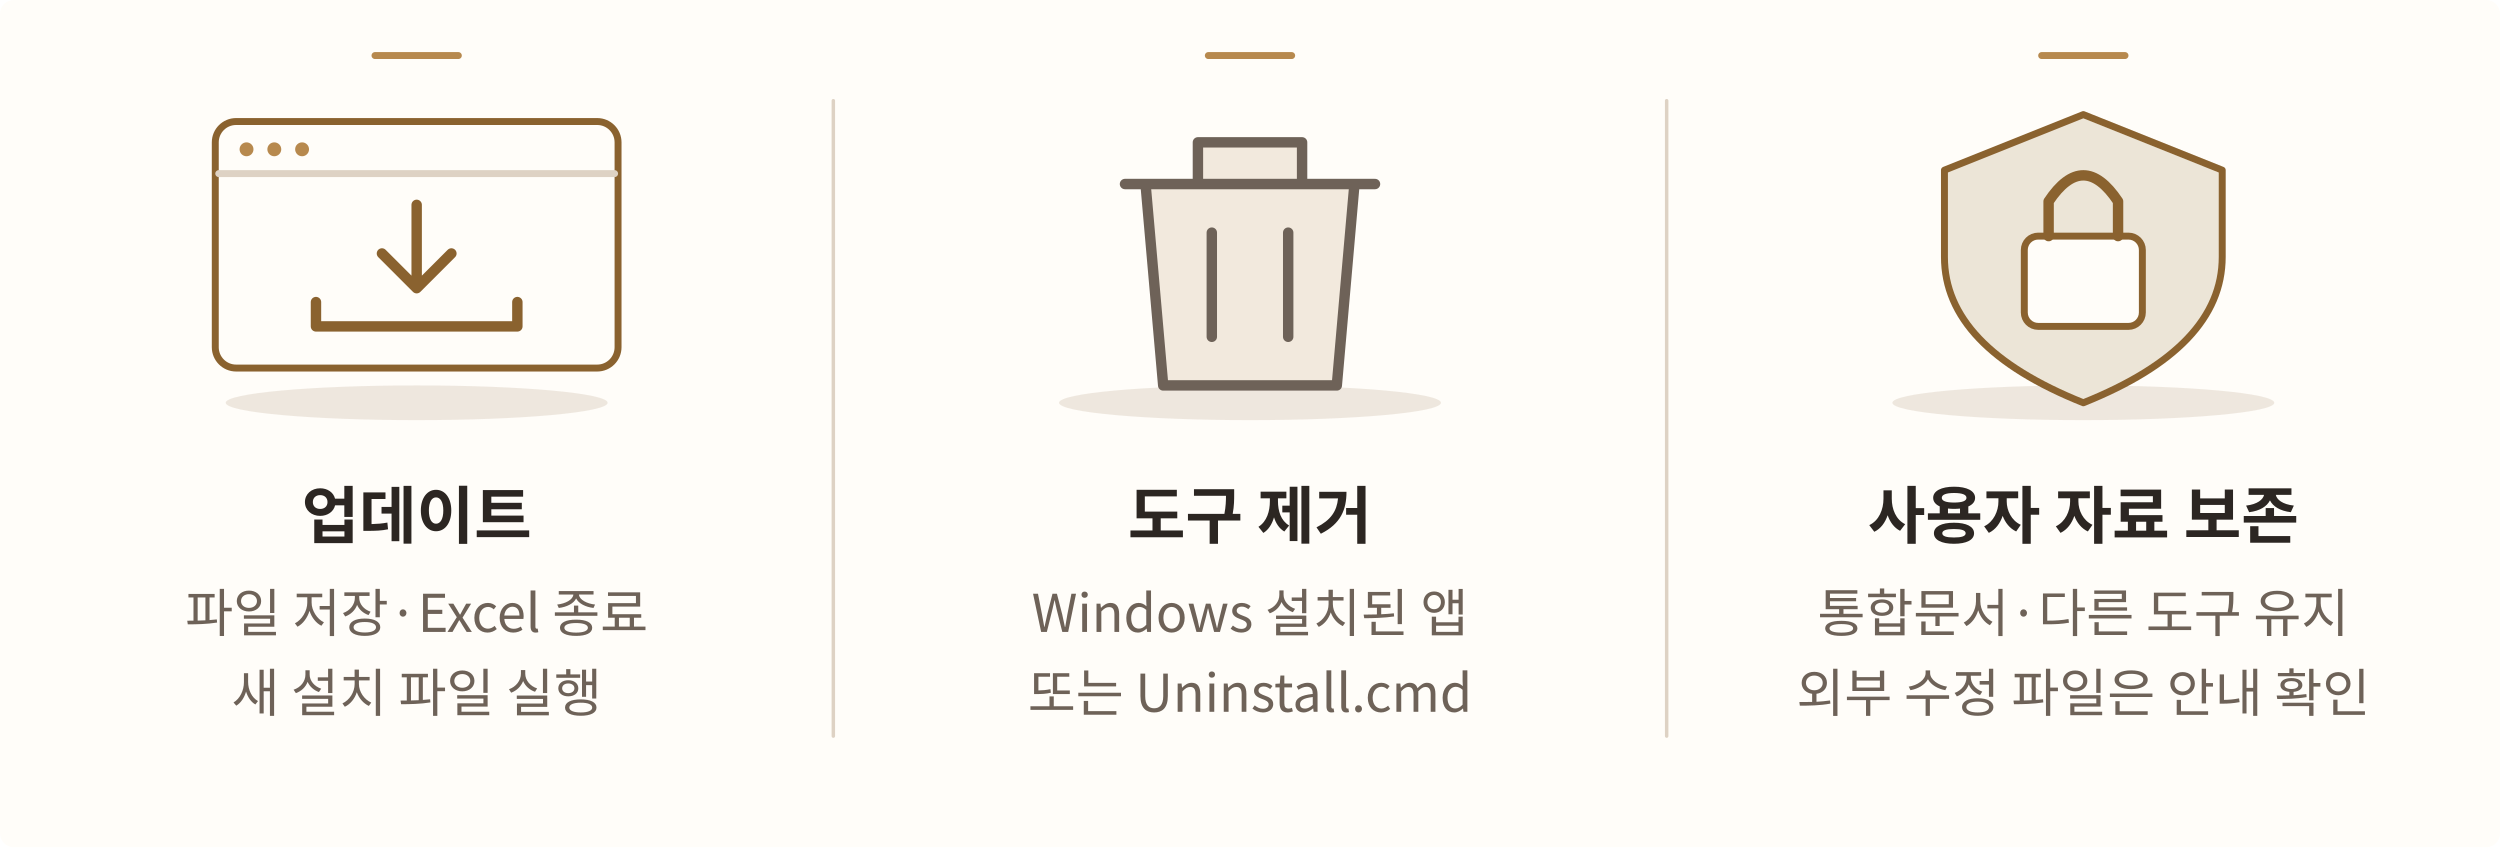
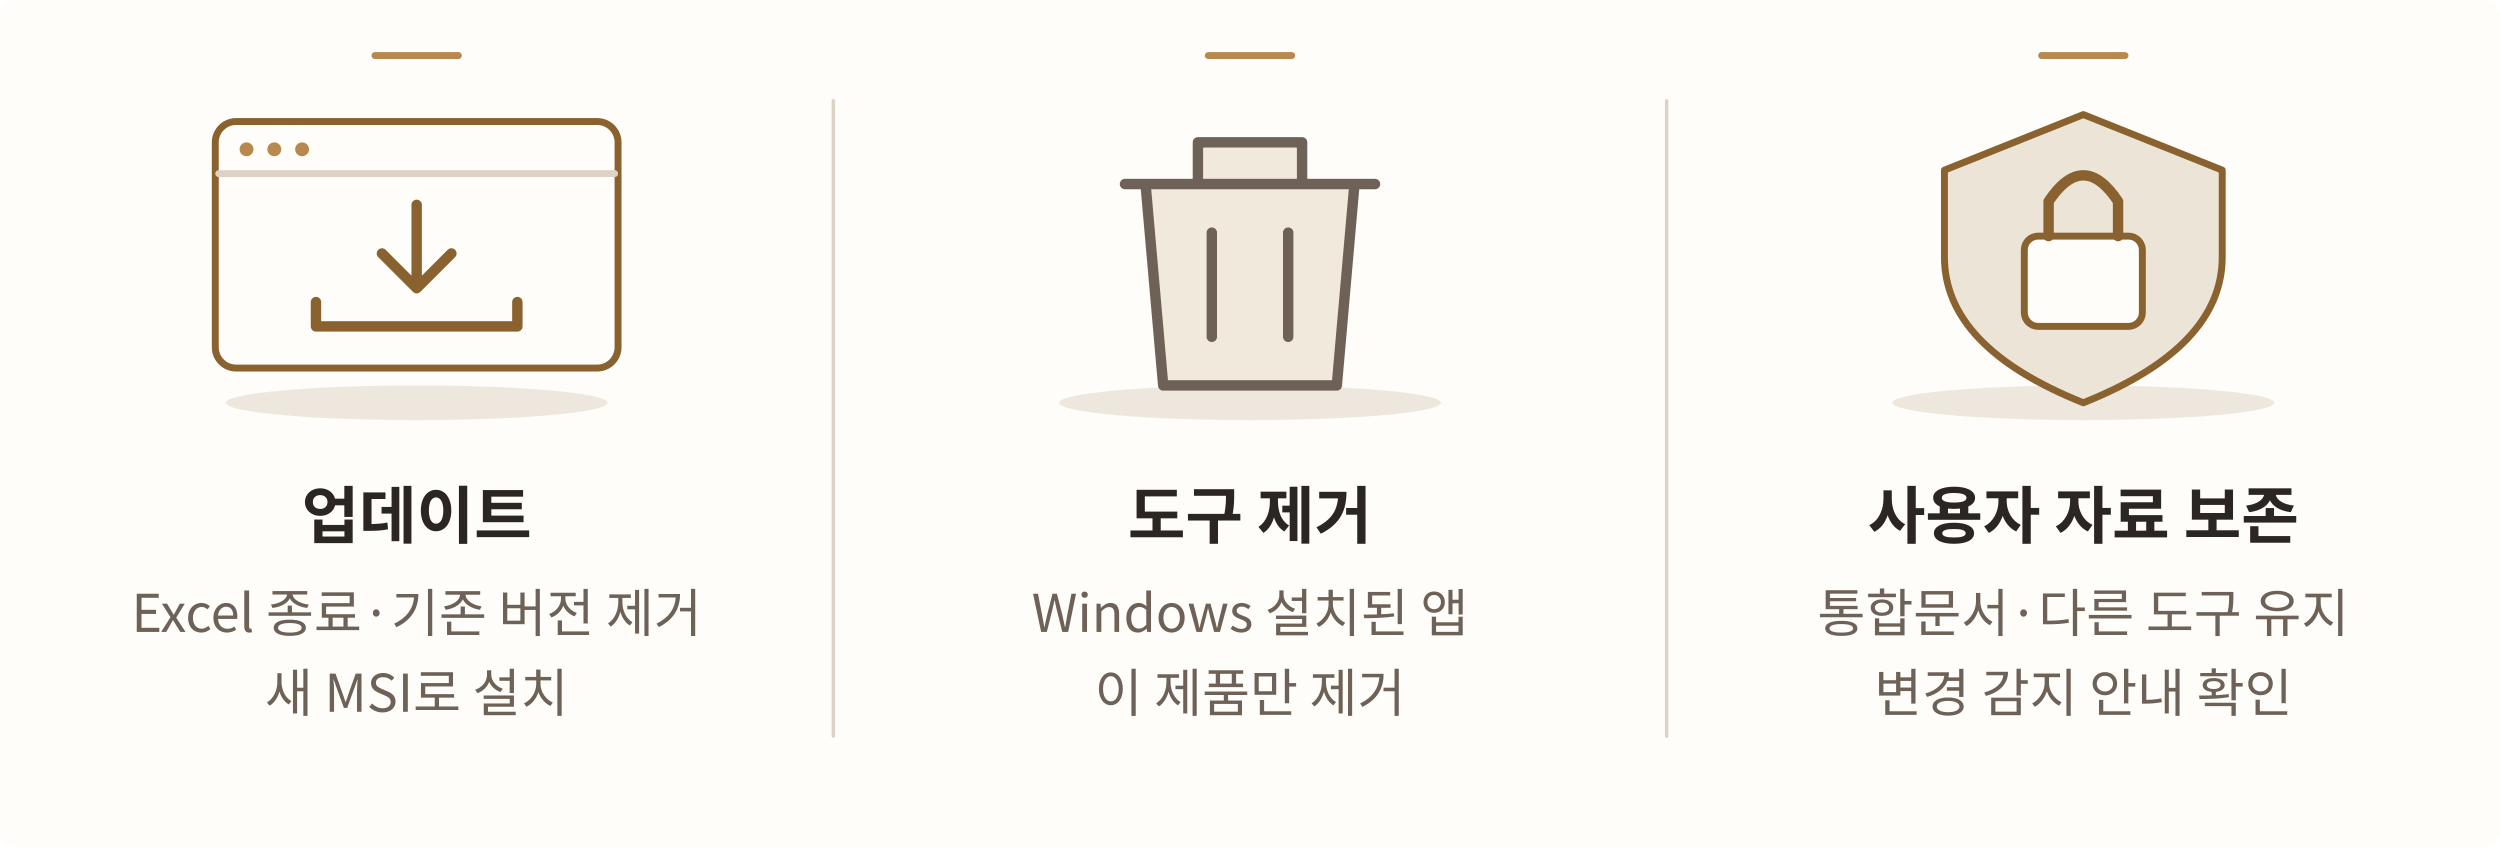
<svg xmlns="http://www.w3.org/2000/svg" width="720" height="244" viewBox="0 0 720 244" role="img" aria-labelledby="title desc">
  <g font-family="Noto Sans CJK KR, Noto Sans KR, Malgun Gothic, Segoe UI, sans-serif">
    <rect width="720" height="244" rx="4" fill="#fffdf9" />
    <path d="M108 16H132" fill="none" stroke="#b7894e" stroke-width="2" stroke-linecap="round" stroke-linejoin="round" />
    <g transform="translate(48 25)">
      <ellipse cx="72" cy="91" rx="55" ry="5" fill="#ded2c4" opacity=".5" />
      <rect x="14" y="10" width="116" height="71" rx="6" fill="#fffdf9" stroke="#8a622f" stroke-width="2" />
      <path d="M15 25H129" fill="none" stroke="#ded2c4" stroke-width="2" stroke-linecap="round" stroke-linejoin="round" />
      <circle cx="23" cy="18" r="2" fill="#b7894e" />
      <circle cx="31" cy="18" r="2" fill="#b7894e" />
      <circle cx="39" cy="18" r="2" fill="#b7894e" />
      <path d="M72 34V56M62 48L72 58L82 48" fill="none" stroke="#8a622f" stroke-width="3" stroke-linecap="round" stroke-linejoin="round" />
      <path d="M43 62V69H101V62" fill="none" stroke="#8a622f" stroke-width="3" stroke-linecap="round" stroke-linejoin="round" />
    </g>
    <text x="120.0" y="155" font-size="18" fill="#2c2622" font-weight="700" text-anchor="middle">업데이트</text>
-     <text x="120.0" y="182" font-size="15" fill="#6e6258" font-weight="400" text-anchor="middle">파일 저장·Excel 종료</text>
-     <text x="120.0" y="205" font-size="15" fill="#6e6258" font-weight="400" text-anchor="middle">새 설치 파일 실행</text>
+     <text x="120.0" y="182" font-size="15" fill="#6e6258" font-weight="400" text-anchor="middle">Excel 종료·기존 버전 제거</text>
+     <text x="120.0" y="205" font-size="15" fill="#6e6258" font-weight="400" text-anchor="middle">새 MSI로 설치</text>
    <path d="M240 29V212" fill="none" stroke="#ded2c4" stroke-width="1" stroke-linecap="round" stroke-linejoin="round" />
    <path d="M348 16H372" fill="none" stroke="#b7894e" stroke-width="2" stroke-linecap="round" stroke-linejoin="round" />
    <g transform="translate(288 25)">
      <ellipse cx="72" cy="91" rx="55" ry="5" fill="#ded2c4" opacity=".5" />
      <path d="M42 29L47 86H97L102 29M36 28H108M57 27V16H87V27M61 42V72M83 42V72" fill="#f2e9dd" stroke="#6e6258" stroke-width="3" stroke-linecap="round" stroke-linejoin="round" />
    </g>
    <text x="360.0" y="155" font-size="18" fill="#2c2622" font-weight="700" text-anchor="middle">도구 제거</text>
    <text x="360.0" y="182" font-size="15" fill="#6e6258" font-weight="400" text-anchor="middle">Windows 설치된 앱</text>
-     <text x="360.0" y="205" font-size="15" fill="#6e6258" font-weight="400" text-anchor="middle">또는 Uninstall.cmd</text>
+     <text x="360.0" y="205" font-size="15" fill="#6e6258" font-weight="400" text-anchor="middle">이 제품만 제거</text>
    <path d="M480 29V212" fill="none" stroke="#ded2c4" stroke-width="1" stroke-linecap="round" stroke-linejoin="round" />
    <path d="M588 16H612" fill="none" stroke="#b7894e" stroke-width="2" stroke-linecap="round" stroke-linejoin="round" />
    <g transform="translate(528 25)">
      <ellipse cx="72" cy="91" rx="55" ry="5" fill="#ded2c4" opacity=".5" />
      <path d="M72 8L112 24V49Q112 75 72 91Q32 75 32 49V24Z" fill="#ece5d7" stroke="#8a622f" stroke-width="2" stroke-linecap="round" stroke-linejoin="round" />
      <rect x="55" y="43" width="34" height="26" rx="4" fill="#fffdf9" stroke="#8a622f" stroke-width="2" />
      <path d="M62 43V33Q72 18 82 33V43" fill="none" stroke="#8a622f" stroke-width="3" stroke-linecap="round" stroke-linejoin="round" />
    </g>
    <text x="600.0" y="155" font-size="18" fill="#2c2622" font-weight="700" text-anchor="middle">사용자 자료 보존</text>
    <text x="600.0" y="182" font-size="15" fill="#6e6258" font-weight="400" text-anchor="middle">통합문서·다른 도구 유지</text>
-     <text x="600.0" y="205" font-size="15" fill="#6e6258" font-weight="400" text-anchor="middle">외부 수정 파일은 안내 확인</text>
+     <text x="600.0" y="205" font-size="15" fill="#6e6258" font-weight="400" text-anchor="middle">변경 감지 안내 확인</text>
  </g>
</svg>
